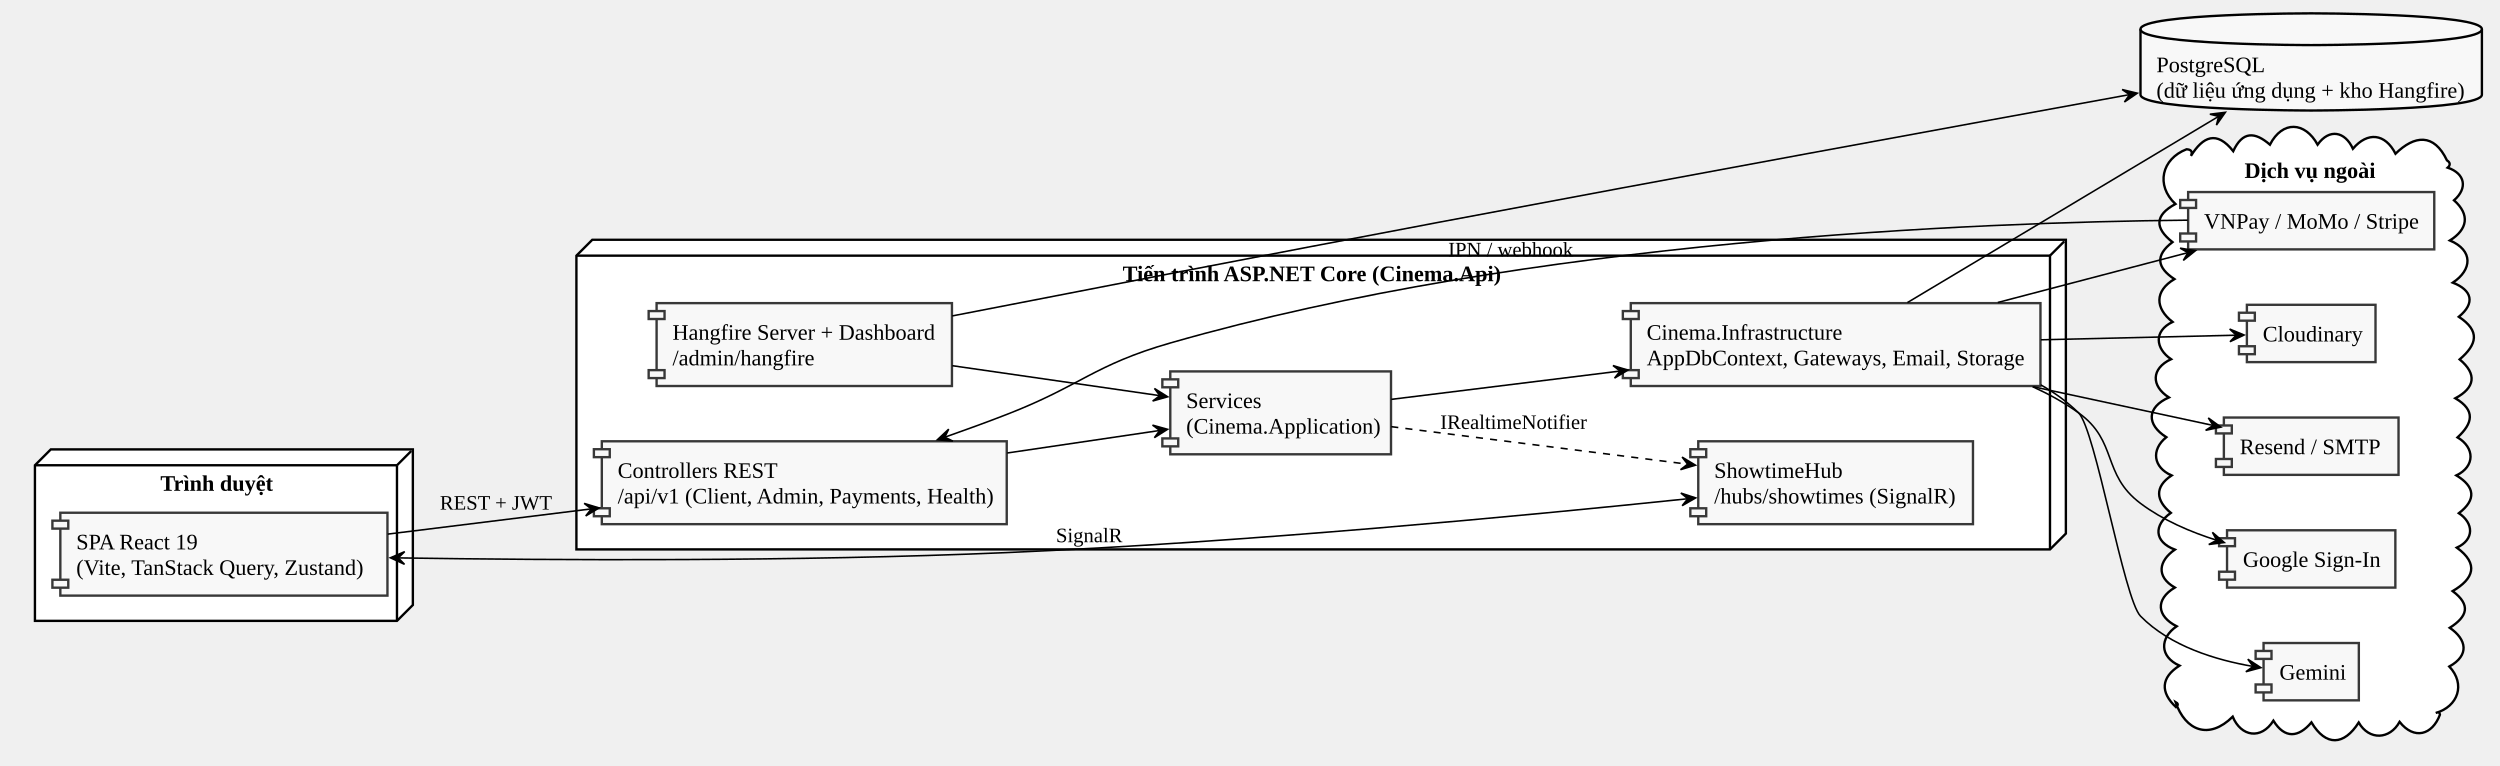
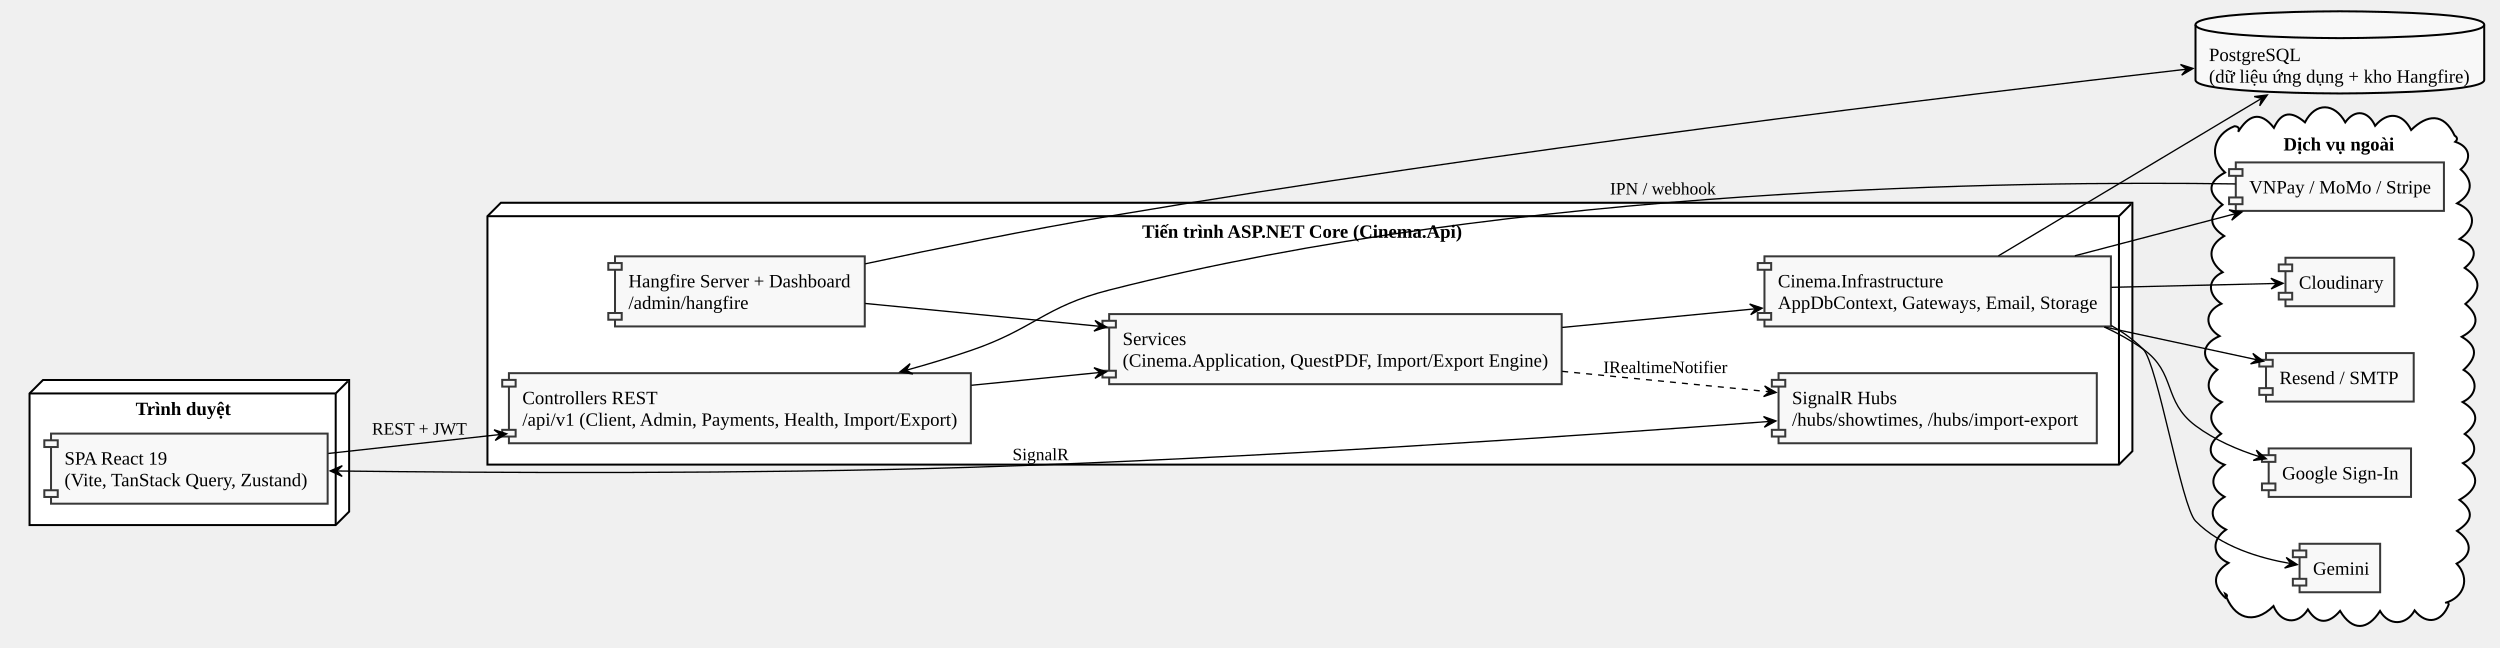
- <svg xmlns="http://www.w3.org/2000/svg" contentScriptType="application/ecmascript" contentStyleType="text/css" height="753.125px" preserveAspectRatio="none" style="width:2460px;height:753px;" version="1.1" viewBox="0 0 2460 753" width="2460.938px" zoomAndPan="magnify">
+ <svg xmlns="http://www.w3.org/2000/svg" contentScriptType="application/ecmascript" contentStyleType="text/css" height="753.125px" preserveAspectRatio="none" style="width:2909px;height:753px;" version="1.1" viewBox="0 0 2909 753" width="2909.375px" zoomAndPan="magnify">
  <defs />
  <g>
    <polygon fill="#FFFFFF" points="34.375,457.812,50,442.188,406.25,442.188,406.25,595.312,390.625,610.938,34.375,610.938,34.375,457.812" style="stroke: #000000; stroke-width: 2.344;" />
    <line style="stroke: #000000; stroke-width: 2.344;" x1="390.625" x2="404.688" y1="457.812" y2="443.75" />
    <line style="stroke: #000000; stroke-width: 2.344;" x1="34.375" x2="390.625" y1="457.812" y2="457.812" />
    <line style="stroke: #000000; stroke-width: 2.344;" x1="390.625" x2="390.625" y1="457.812" y2="610.938" />
    <text fill="#000000" font-family="Times New Roman" font-size="21.875" font-weight="bold" lengthAdjust="spacingAndGlyphs" textLength="112.5" x="157.812" y="482.922">Trình duyệt</text>
-     <polygon fill="#FFFFFF" points="567.188,251.562,582.812,235.938,2032.812,235.938,2032.812,525,2017.188,540.625,567.188,540.625,567.188,251.562" style="stroke: #000000; stroke-width: 2.344;" />
-     <line style="stroke: #000000; stroke-width: 2.344;" x1="2017.188" x2="2031.25" y1="251.562" y2="237.5" />
-     <line style="stroke: #000000; stroke-width: 2.344;" x1="567.188" x2="2017.188" y1="251.562" y2="251.562" />
-     <line style="stroke: #000000; stroke-width: 2.344;" x1="2017.188" x2="2017.188" y1="251.562" y2="540.625" />
-     <text fill="#000000" font-family="Times New Roman" font-size="21.875" font-weight="bold" lengthAdjust="spacingAndGlyphs" textLength="378.125" x="1104.688" y="276.672">Tiến trình ASP.NET Core (Cinema.Api)</text>
-     <path d="M2155.874,153.425 C2167.713,134.32 2181.168,128.089 2197.486,148.736 C2206.704,129.021 2218.601,129.398 2233.6,142.343 C2246.006,118.346 2268.083,119.694 2280.517,142.315 C2292.168,126.063 2307.476,129.353 2315.263,146.353 C2329.794,129.318 2346.968,131.227 2357.179,151.24 C2375.889,132.99 2394.977,130.806 2407.812,157.812 C2411.03,159.772 2411.455,162.378 2408.546,164.966 C2425.795,170.857 2428.376,185.232 2414.765,197.097 C2430.808,211.362 2427.995,225.766 2410.714,236.614 C2433.858,246.453 2432.691,265.371 2413.59,278.136 C2432.501,285.502 2435.999,298.141 2419.492,311.73 C2440.735,325.775 2437.487,338.868 2420.3,353.654 C2437.648,368.139 2435.457,381.472 2416.077,391.901 C2436.204,403.806 2433.202,416.552 2418.212,430.405 C2435.179,440.454 2435.702,458.81 2417.111,467.813 C2435.34,478.901 2437.02,491.571 2419.536,504.988 C2434.212,514.84 2434.906,530.922 2417.542,538.889 C2439.63,555.044 2433.996,569.618 2413.405,581.643 C2431.82,595.449 2427.813,606.736 2410.578,617.751 C2427.299,629.261 2430.192,644.786 2410.127,655.859 C2426.449,673.29 2418.698,695.192 2396.875,701.562 C2398.874,700.421 2400.518,700.62 2400.904,703.274 C2393.333,723.356 2375.559,728.384 2361.2,710.343 C2351.409,727.892 2331.316,728.728 2320.968,710.976 C2306.482,733.64 2288.791,734.763 2274.445,710.836 C2261.782,725.843 2248.234,727.229 2237.03,709.185 C2224.994,728.163 2205.207,724.951 2196.979,705.243 C2173.671,728.264 2150.513,719.337 2140.625,690.625 C2143.32,692.137 2143.766,693.753 2141.162,695.814 C2125.636,681.229 2126.157,666.723 2144.601,654.999 C2124.835,646.151 2125.103,627.73 2141.827,616.268 C2122.357,606.367 2120.491,589.918 2140.001,578.15 C2121.089,567.214 2124.346,551.737 2140.034,540.831 C2119.409,532.92 2119.128,516.683 2136.086,504.67 C2121.518,492.664 2119.672,479.205 2136.842,467.851 C2118.833,459.9 2116.303,442.738 2131.645,430.184 C2112.008,417.749 2112.287,400.812 2134.182,391.071 C2116.568,379.755 2116.639,362.663 2136.301,353.445 C2120.954,342.915 2118.923,325.924 2137.776,316.769 C2120.6,303.347 2119.856,286.458 2139.596,274.63 C2122.428,263.245 2120.443,251.395 2137.711,238.227 C2119.936,224.216 2120.281,211.812 2140.603,200.74 C2120.915,182.277 2127.111,156.358 2151.562,146.875 C2155.913,147.146 2157.865,148.98 2155.874,153.425 " fill="#FFFFFF" style="stroke: #000000; stroke-width: 2.344;" />
-     <text fill="#000000" font-family="Times New Roman" font-size="21.875" font-weight="bold" lengthAdjust="spacingAndGlyphs" textLength="131.25" x="2208.594" y="175.11">Dịch vụ ngoài</text>
+     <polygon fill="#FFFFFF" points="567.188,251.562,582.812,235.938,2481.25,235.938,2481.25,525,2465.625,540.625,567.188,540.625,567.188,251.562" style="stroke: #000000; stroke-width: 2.344;" />
+     <line style="stroke: #000000; stroke-width: 2.344;" x1="2465.625" x2="2479.688" y1="251.562" y2="237.5" />
+     <line style="stroke: #000000; stroke-width: 2.344;" x1="567.188" x2="2465.625" y1="251.562" y2="251.562" />
+     <line style="stroke: #000000; stroke-width: 2.344;" x1="2465.625" x2="2465.625" y1="251.562" y2="540.625" />
+     <text fill="#000000" font-family="Times New Roman" font-size="21.875" font-weight="bold" lengthAdjust="spacingAndGlyphs" textLength="378.125" x="1328.906" y="276.672">Tiến trình ASP.NET Core (Cinema.Api)</text>
+     <path d="M2604.311,153.425 C2616.151,134.32 2629.605,128.089 2645.923,148.736 C2655.141,129.021 2667.038,129.398 2682.038,142.343 C2694.443,118.346 2716.521,119.694 2728.954,142.315 C2740.606,126.063 2755.914,129.353 2763.7,146.353 C2778.231,129.318 2795.406,131.227 2805.617,151.24 C2824.326,132.99 2843.415,130.806 2856.25,157.812 C2859.468,159.772 2859.892,162.378 2856.984,164.966 C2874.233,170.857 2876.813,185.232 2863.203,197.097 C2879.246,211.362 2876.433,225.766 2859.151,236.614 C2882.296,246.453 2881.128,265.371 2862.028,278.136 C2880.939,285.502 2884.436,298.141 2867.93,311.73 C2889.172,325.775 2885.925,338.868 2868.738,353.654 C2886.086,368.139 2883.895,381.472 2864.514,391.901 C2884.642,403.806 2881.639,416.552 2866.649,430.405 C2883.616,440.454 2884.14,458.81 2865.549,467.813 C2883.777,478.901 2885.457,491.571 2867.974,504.988 C2882.649,514.84 2883.343,530.922 2865.98,538.889 C2888.068,555.044 2882.434,569.618 2861.843,581.643 C2880.257,595.449 2876.25,606.736 2859.016,617.751 C2875.737,629.261 2878.63,644.786 2858.564,655.859 C2874.887,673.29 2867.135,695.192 2845.312,701.562 C2847.312,700.421 2848.955,700.62 2849.342,703.274 C2841.77,723.356 2823.996,728.384 2809.638,710.343 C2799.846,727.892 2779.753,728.728 2769.406,710.976 C2754.92,733.64 2737.228,734.763 2722.883,710.836 C2710.22,725.843 2696.672,727.229 2685.468,709.185 C2673.432,728.163 2653.644,724.951 2645.416,705.243 C2622.109,728.264 2598.951,719.337 2589.062,690.625 C2591.757,692.137 2592.204,693.753 2589.6,695.814 C2574.074,681.229 2574.595,666.723 2593.039,654.999 C2573.272,646.151 2573.541,627.73 2590.264,616.268 C2570.795,606.367 2568.928,589.918 2588.439,578.15 C2569.527,567.214 2572.784,551.737 2588.471,540.831 C2567.846,532.92 2567.566,516.683 2584.524,504.67 C2569.956,492.664 2568.11,479.205 2585.28,467.851 C2567.271,459.9 2564.741,442.738 2580.082,430.184 C2560.446,417.749 2560.725,400.812 2582.62,391.071 C2565.006,379.755 2565.077,362.663 2584.738,353.445 C2569.392,342.915 2567.361,325.924 2586.213,316.769 C2569.038,303.347 2568.294,286.458 2588.033,274.63 C2570.865,263.245 2568.88,251.395 2586.148,238.227 C2568.374,224.216 2568.718,211.812 2589.04,200.74 C2569.353,182.277 2575.548,156.358 2600,146.875 C2604.35,147.146 2606.302,148.98 2604.311,153.425 " fill="#FFFFFF" style="stroke: #000000; stroke-width: 2.344;" />
+     <text fill="#000000" font-family="Times New Roman" font-size="21.875" font-weight="bold" lengthAdjust="spacingAndGlyphs" textLength="131.25" x="2657.031" y="175.11">Dịch vụ ngoài</text>
    <rect fill="#F8F8F8" height="81.558" style="stroke: #383838; stroke-width: 2.344;" width="321.875" x="59.375" y="504.531" />
    <rect fill="#F8F8F8" height="7.812" style="stroke: #383838; stroke-width: 2.344;" width="15.625" x="51.562" y="512.344" />
    <rect fill="#F8F8F8" height="7.812" style="stroke: #383838; stroke-width: 2.344;" width="15.625" x="51.562" y="570.465" />
    <text fill="#000000" font-family="Times New Roman" font-size="21.875" lengthAdjust="spacingAndGlyphs" textLength="123.438" x="75" y="540.579">SPA React 19</text>
    <text fill="#000000" font-family="Times New Roman" font-size="21.875" lengthAdjust="spacingAndGlyphs" textLength="290.625" x="75" y="565.733">(Vite, TanStack Query, Zustand)</text>
-     <rect fill="#F8F8F8" height="81.558" style="stroke: #383838; stroke-width: 2.344;" width="398.438" x="592.188" y="434.219" />
+     <rect fill="#F8F8F8" height="81.558" style="stroke: #383838; stroke-width: 2.344;" width="537.5" x="592.188" y="434.219" />
    <rect fill="#F8F8F8" height="7.812" style="stroke: #383838; stroke-width: 2.344;" width="15.625" x="584.375" y="442.031" />
    <rect fill="#F8F8F8" height="7.812" style="stroke: #383838; stroke-width: 2.344;" width="15.625" x="584.375" y="500.152" />
    <text fill="#000000" font-family="Times New Roman" font-size="21.875" lengthAdjust="spacingAndGlyphs" textLength="156.25" x="607.812" y="470.266">Controllers REST</text>
-     <text fill="#000000" font-family="Times New Roman" font-size="21.875" lengthAdjust="spacingAndGlyphs" textLength="367.188" x="607.812" y="495.42">/api/v1 (Client, Admin, Payments, Health)</text>
-     <rect fill="#F8F8F8" height="81.558" style="stroke: #383838; stroke-width: 2.344;" width="270.312" x="1671.094" y="434.219" />
-     <rect fill="#F8F8F8" height="7.812" style="stroke: #383838; stroke-width: 2.344;" width="15.625" x="1663.281" y="442.031" />
-     <rect fill="#F8F8F8" height="7.812" style="stroke: #383838; stroke-width: 2.344;" width="15.625" x="1663.281" y="500.152" />
-     <text fill="#000000" font-family="Times New Roman" font-size="21.875" lengthAdjust="spacingAndGlyphs" textLength="125" x="1686.719" y="470.266">ShowtimeHub</text>
-     <text fill="#000000" font-family="Times New Roman" font-size="21.875" lengthAdjust="spacingAndGlyphs" textLength="239.062" x="1686.719" y="495.42">/hubs/showtimes (SignalR)</text>
-     <rect fill="#F8F8F8" height="81.558" style="stroke: #383838; stroke-width: 2.344;" width="290.625" x="646.094" y="298.281" />
-     <rect fill="#F8F8F8" height="7.812" style="stroke: #383838; stroke-width: 2.344;" width="15.625" x="638.281" y="306.094" />
-     <rect fill="#F8F8F8" height="7.812" style="stroke: #383838; stroke-width: 2.344;" width="15.625" x="638.281" y="364.214" />
-     <text fill="#000000" font-family="Times New Roman" font-size="21.875" lengthAdjust="spacingAndGlyphs" textLength="259.375" x="661.719" y="334.329">Hangfire Server + Dashboard</text>
-     <text fill="#000000" font-family="Times New Roman" font-size="21.875" lengthAdjust="spacingAndGlyphs" textLength="137.5" x="661.719" y="359.483">/admin/hangfire</text>
-     <rect fill="#F8F8F8" height="81.558" style="stroke: #383838; stroke-width: 2.344;" width="217.188" x="1151.562" y="365.469" />
-     <rect fill="#F8F8F8" height="7.812" style="stroke: #383838; stroke-width: 2.344;" width="15.625" x="1143.75" y="373.281" />
-     <rect fill="#F8F8F8" height="7.812" style="stroke: #383838; stroke-width: 2.344;" width="15.625" x="1143.75" y="431.402" />
-     <text fill="#000000" font-family="Times New Roman" font-size="21.875" lengthAdjust="spacingAndGlyphs" textLength="75" x="1167.188" y="401.516">Services</text>
-     <text fill="#000000" font-family="Times New Roman" font-size="21.875" lengthAdjust="spacingAndGlyphs" textLength="185.938" x="1167.188" y="426.67">(Cinema.Application)</text>
-     <rect fill="#F8F8F8" height="81.558" style="stroke: #383838; stroke-width: 2.344;" width="403.125" x="1604.688" y="298.281" />
-     <rect fill="#F8F8F8" height="7.812" style="stroke: #383838; stroke-width: 2.344;" width="15.625" x="1596.875" y="306.094" />
-     <rect fill="#F8F8F8" height="7.812" style="stroke: #383838; stroke-width: 2.344;" width="15.625" x="1596.875" y="364.214" />
-     <text fill="#000000" font-family="Times New Roman" font-size="21.875" lengthAdjust="spacingAndGlyphs" textLength="195.312" x="1620.312" y="334.329">Cinema.Infrastructure</text>
-     <text fill="#000000" font-family="Times New Roman" font-size="21.875" lengthAdjust="spacingAndGlyphs" textLength="371.875" x="1620.312" y="359.483">AppDbContext, Gateways, Email, Storage</text>
-     <rect fill="#F8F8F8" height="56.404" style="stroke: #383838; stroke-width: 2.344;" width="126.562" x="2210.938" y="299.922" />
-     <rect fill="#F8F8F8" height="7.812" style="stroke: #383838; stroke-width: 2.344;" width="15.625" x="2203.125" y="307.734" />
-     <rect fill="#F8F8F8" height="7.812" style="stroke: #383838; stroke-width: 2.344;" width="15.625" x="2203.125" y="340.701" />
-     <text fill="#000000" font-family="Times New Roman" font-size="21.875" lengthAdjust="spacingAndGlyphs" textLength="95.312" x="2226.562" y="335.969">Cloudinary</text>
-     <rect fill="#F8F8F8" height="56.404" style="stroke: #383838; stroke-width: 2.344;" width="171.875" x="2188.281" y="410.859" />
-     <rect fill="#F8F8F8" height="7.812" style="stroke: #383838; stroke-width: 2.344;" width="15.625" x="2180.469" y="418.672" />
-     <rect fill="#F8F8F8" height="7.812" style="stroke: #383838; stroke-width: 2.344;" width="15.625" x="2180.469" y="451.639" />
-     <text fill="#000000" font-family="Times New Roman" font-size="21.875" lengthAdjust="spacingAndGlyphs" textLength="140.625" x="2203.906" y="446.907">Resend / SMTP</text>
-     <rect fill="#F8F8F8" height="56.404" style="stroke: #383838; stroke-width: 2.344;" width="165.625" x="2191.406" y="521.797" />
-     <rect fill="#F8F8F8" height="7.812" style="stroke: #383838; stroke-width: 2.344;" width="15.625" x="2183.594" y="529.609" />
-     <rect fill="#F8F8F8" height="7.812" style="stroke: #383838; stroke-width: 2.344;" width="15.625" x="2183.594" y="562.576" />
-     <text fill="#000000" font-family="Times New Roman" font-size="21.875" lengthAdjust="spacingAndGlyphs" textLength="134.375" x="2207.031" y="557.844">Google Sign-In</text>
-     <rect fill="#F8F8F8" height="56.404" style="stroke: #383838; stroke-width: 2.344;" width="93.75" x="2227.344" y="632.734" />
-     <rect fill="#F8F8F8" height="7.812" style="stroke: #383838; stroke-width: 2.344;" width="15.625" x="2219.531" y="640.547" />
-     <rect fill="#F8F8F8" height="7.812" style="stroke: #383838; stroke-width: 2.344;" width="15.625" x="2219.531" y="673.514" />
-     <text fill="#000000" font-family="Times New Roman" font-size="21.875" lengthAdjust="spacingAndGlyphs" textLength="62.5" x="2242.969" y="668.782">Gemini</text>
-     <rect fill="#F8F8F8" height="56.404" style="stroke: #383838; stroke-width: 2.344;" width="242.188" x="2153.125" y="188.984" />
-     <rect fill="#F8F8F8" height="7.812" style="stroke: #383838; stroke-width: 2.344;" width="15.625" x="2145.312" y="196.797" />
-     <rect fill="#F8F8F8" height="7.812" style="stroke: #383838; stroke-width: 2.344;" width="15.625" x="2145.312" y="229.763" />
-     <text fill="#000000" font-family="Times New Roman" font-size="21.875" lengthAdjust="spacingAndGlyphs" textLength="210.938" x="2168.75" y="225.032">VNPay / MoMo / Stripe</text>
-     <path d="M2106.25,28.75 C2106.25,13.125 2274.219,13.125 2274.219,13.125 C2274.219,13.125 2442.188,13.125 2442.188,28.75 L2442.188,93.121 C2442.188,108.746 2274.219,108.746 2274.219,108.746 C2274.219,108.746 2106.25,108.746 2106.25,93.121 L2106.25,28.75 " fill="#F8F8F8" style="stroke: #000000; stroke-width: 2.344;" />
-     <path d="M2106.25,28.75 C2106.25,44.375 2274.219,44.375 2274.219,44.375 C2274.219,44.375 2442.188,44.375 2442.188,28.75 " fill="none" style="stroke: #000000; stroke-width: 2.344;" />
-     <text fill="#000000" font-family="Times New Roman" font-size="21.875" lengthAdjust="spacingAndGlyphs" textLength="107.812" x="2121.875" y="71.047">PostgreSQL</text>
-     <text fill="#000000" font-family="Times New Roman" font-size="21.875" lengthAdjust="spacingAndGlyphs" textLength="304.688" x="2121.875" y="96.201">(dữ liệu ứng dụng + kho Hangfire)</text>
-     <path d="M381.594,525.547 C443.828,517.828 515.984,508.906 582.156,500.703 " fill="none" id="SPA-CTRL" style="stroke: #000000; stroke-width: 1.562;" />
-     <polygon fill="#000000" points="589.531,499.797,574.807,495.324,581.778,500.758,576.344,507.729,589.531,499.797" style="stroke: #000000; stroke-width: 1.562;" />
-     <text fill="#000000" font-family="Times New Roman" font-size="20.312" lengthAdjust="spacingAndGlyphs" textLength="107.812" x="432.812" y="501.479">REST + JWT</text>
-     <path d="M391.859,548.969 C547.688,551.375 784.797,552.641 990.625,543.75 C1225.891,533.594 1498.391,507.688 1660.875,490.75 " fill="none" id="SPA-HUB" style="stroke: #000000; stroke-width: 1.562;" />
-     <polygon fill="#000000" points="1668.578,489.938,1653.947,485.168,1660.807,490.741,1655.233,497.601,1668.578,489.938" style="stroke: #000000; stroke-width: 1.562;" />
-     <polygon fill="#000000" points="384.078,548.844,398.05,555.294,391.89,548.955,398.228,542.795,384.078,548.844" style="stroke: #000000; stroke-width: 1.562;" />
-     <text fill="#000000" font-family="Times New Roman" font-size="20.312" lengthAdjust="spacingAndGlyphs" textLength="64.062" x="1039.062" y="533.542">SignalR</text>
-     <path d="M991.109,445.75 C1042.406,438.172 1096.016,430.25 1141.641,423.516 " fill="none" id="CTRL-SVC" style="stroke: #000000; stroke-width: 1.562;" />
-     <polygon fill="#000000" points="1148.906,422.438,1134.084,418.299,1141.177,423.574,1135.902,430.666,1148.906,422.438" style="stroke: #000000; stroke-width: 1.562;" />
-     <path d="M937.109,359.859 C1002.766,369.328 1079.5,380.406 1141.531,389.359 " fill="none" id="HF-SVC" style="stroke: #000000; stroke-width: 1.562;" />
-     <polygon fill="#000000" points="1149.016,390.438,1135.988,382.246,1141.283,389.323,1134.206,394.618,1149.016,390.438" style="stroke: #000000; stroke-width: 1.562;" />
-     <path d="M1368.984,392.969 C1433.312,385.016 1517.312,374.625 1594.391,365.078 " fill="none" id="SVC-INF" style="stroke: #000000; stroke-width: 1.562;" />
-     <polygon fill="#000000" points="1601.891,364.156,1587.166,359.683,1594.137,365.117,1588.704,372.088,1601.891,364.156" style="stroke: #000000; stroke-width: 1.562;" />
-     <path d="M1876.906,297.719 C1958.375,248.984 2093.969,167.844 2183.344,114.375 " fill="none" id="INF-DB" style="stroke: #000000; stroke-width: 1.562;" />
-     <polygon fill="#000000" points="2189.812,110.5,2174.538,112.376,2183.113,114.519,2180.97,123.094,2189.812,110.5" style="stroke: #000000; stroke-width: 1.562;" />
-     <path d="M936.969,310.875 C1063.125,286.25 1251.453,249.734 1415.625,218.75 C1650.719,174.391 1922.391,124.625 2095.75,93.047 " fill="none" id="HF-DB" style="stroke: #000000; stroke-width: 1.562;" />
-     <polygon fill="#000000" points="2103.141,91.703,2088.182,88.089,2095.456,93.111,2090.434,100.384,2103.141,91.703" style="stroke: #000000; stroke-width: 1.562;" />
-     <path d="M2008.328,334.344 C2076.734,332.734 2148.922,331.031 2200.531,329.828 " fill="none" id="INF-CLD" style="stroke: #000000; stroke-width: 1.562;" />
-     <polygon fill="#000000" points="2208.203,329.641,2193.985,323.754,2200.393,329.841,2194.306,336.25,2208.203,329.641" style="stroke: #000000; stroke-width: 1.562;" />
-     <path d="M2000.906,380.609 C2062.203,393.781 2127.25,407.781 2178.328,418.766 " fill="none" id="INF-MAIL" style="stroke: #000000; stroke-width: 1.562;" />
-     <polygon fill="#000000" points="2185.391,420.297,2172.968,411.214,2177.755,418.645,2170.324,423.432,2185.391,420.297" style="stroke: #000000; stroke-width: 1.562;" />
-     <path d="M2000,380.469 C2016.031,387.734 2031.391,396.25 2045.312,406.25 C2084.266,434.25 2067.906,466.516 2106.25,495.312 C2128.234,511.828 2155.438,523.484 2181.438,531.672 " fill="none" id="INF-GG" style="stroke: #000000; stroke-width: 1.562;" />
-     <polygon fill="#000000" points="2188.688,533.859,2177.028,523.816,2181.208,531.604,2173.419,535.784,2188.688,533.859" style="stroke: #000000; stroke-width: 1.562;" />
-     <path d="M2008.141,378.719 C2021.688,386.359 2034.297,395.453 2045.312,406.25 C2061.906,422.516 2090,589.641 2106.25,606.25 C2135.406,636.047 2181.062,649.625 2217.188,655.797 " fill="none" id="INF-GEM" style="stroke: #000000; stroke-width: 1.562;" />
-     <polygon fill="#000000" points="2224.766,656.984,2211.835,648.641,2217.047,655.78,2209.908,660.991,2224.766,656.984" style="stroke: #000000; stroke-width: 1.562;" />
-     <path d="M1965.844,297.625 C2027.047,281.578 2095.938,263.516 2152.922,248.578 " fill="none" id="INF-PAY" style="stroke: #000000; stroke-width: 1.562;" />
-     <polygon fill="#000000" points="2160.406,246.625,2145.218,244.151,2152.85,248.609,2148.392,256.241,2160.406,246.625" style="stroke: #000000; stroke-width: 1.562;" />
-     <path d="M2152.672,216.641 C1944.672,218.641 1505.531,235.891 1151.562,337.5 C1076.531,359.031 1063.406,379.609 990.625,407.812 C970.984,415.422 950.094,423.047 929.5,430.266 " fill="none" id="PAY-CTRL" style="stroke: #000000; stroke-width: 1.562;" />
-     <polygon fill="#000000" points="922.297,432.781,937.633,434.055,929.674,430.21,933.519,422.252,922.297,432.781" style="stroke: #000000; stroke-width: 1.562;" />
-     <text fill="#000000" font-family="Times New Roman" font-size="20.312" lengthAdjust="spacingAndGlyphs" textLength="123.438" x="1425" y="252.307">IPN / webhook</text>
-     <path d="M1368.984,419.828 C1452.484,430.406 1569.172,445.172 1660.781,456.781 " fill="none" id="SVC-HUB" style="stroke: #000000; stroke-width: 1.562; stroke-dasharray: 7.0,7.0;" />
-     <polygon fill="#000000" points="1668.344,457.734,1655.179,449.765,1660.593,456.752,1653.607,462.166,1668.344,457.734" style="stroke: #000000; stroke-width: 1.562;" />
-     <text fill="#000000" font-family="Times New Roman" font-size="20.312" lengthAdjust="spacingAndGlyphs" textLength="139.062" x="1417.188" y="422.089">IRealtimeNotifier</text>
+     <text fill="#000000" font-family="Times New Roman" font-size="21.875" lengthAdjust="spacingAndGlyphs" textLength="506.25" x="607.812" y="495.42">/api/v1 (Client, Admin, Payments, Health, Import/Export)</text>
+     <rect fill="#F8F8F8" height="81.558" style="stroke: #383838; stroke-width: 2.344;" width="370.312" x="2069.531" y="434.219" />
+     <rect fill="#F8F8F8" height="7.812" style="stroke: #383838; stroke-width: 2.344;" width="15.625" x="2061.719" y="442.031" />
+     <rect fill="#F8F8F8" height="7.812" style="stroke: #383838; stroke-width: 2.344;" width="15.625" x="2061.719" y="500.152" />
+     <text fill="#000000" font-family="Times New Roman" font-size="21.875" lengthAdjust="spacingAndGlyphs" textLength="118.75" x="2085.156" y="470.266">SignalR Hubs</text>
+     <text fill="#000000" font-family="Times New Roman" font-size="21.875" lengthAdjust="spacingAndGlyphs" textLength="339.062" x="2085.156" y="495.42">/hubs/showtimes, /hubs/import-export</text>
+     <rect fill="#F8F8F8" height="81.558" style="stroke: #383838; stroke-width: 2.344;" width="290.625" x="715.625" y="298.281" />
+     <rect fill="#F8F8F8" height="7.812" style="stroke: #383838; stroke-width: 2.344;" width="15.625" x="707.812" y="306.094" />
+     <rect fill="#F8F8F8" height="7.812" style="stroke: #383838; stroke-width: 2.344;" width="15.625" x="707.812" y="364.214" />
+     <text fill="#000000" font-family="Times New Roman" font-size="21.875" lengthAdjust="spacingAndGlyphs" textLength="259.375" x="731.25" y="334.329">Hangfire Server + Dashboard</text>
+     <text fill="#000000" font-family="Times New Roman" font-size="21.875" lengthAdjust="spacingAndGlyphs" textLength="137.5" x="731.25" y="359.483">/admin/hangfire</text>
+     <rect fill="#F8F8F8" height="81.558" style="stroke: #383838; stroke-width: 2.344;" width="526.562" x="1290.625" y="365.469" />
+     <rect fill="#F8F8F8" height="7.812" style="stroke: #383838; stroke-width: 2.344;" width="15.625" x="1282.812" y="373.281" />
+     <rect fill="#F8F8F8" height="7.812" style="stroke: #383838; stroke-width: 2.344;" width="15.625" x="1282.812" y="431.402" />
+     <text fill="#000000" font-family="Times New Roman" font-size="21.875" lengthAdjust="spacingAndGlyphs" textLength="75" x="1306.25" y="401.516">Services</text>
+     <text fill="#000000" font-family="Times New Roman" font-size="21.875" lengthAdjust="spacingAndGlyphs" textLength="495.312" x="1306.25" y="426.67">(Cinema.Application, QuestPDF, Import/Export Engine)</text>
+     <rect fill="#F8F8F8" height="81.558" style="stroke: #383838; stroke-width: 2.344;" width="403.125" x="2053.125" y="298.281" />
+     <rect fill="#F8F8F8" height="7.812" style="stroke: #383838; stroke-width: 2.344;" width="15.625" x="2045.312" y="306.094" />
+     <rect fill="#F8F8F8" height="7.812" style="stroke: #383838; stroke-width: 2.344;" width="15.625" x="2045.312" y="364.214" />
+     <text fill="#000000" font-family="Times New Roman" font-size="21.875" lengthAdjust="spacingAndGlyphs" textLength="195.312" x="2068.75" y="334.329">Cinema.Infrastructure</text>
+     <text fill="#000000" font-family="Times New Roman" font-size="21.875" lengthAdjust="spacingAndGlyphs" textLength="371.875" x="2068.75" y="359.483">AppDbContext, Gateways, Email, Storage</text>
+     <rect fill="#F8F8F8" height="56.404" style="stroke: #383838; stroke-width: 2.344;" width="126.562" x="2659.375" y="299.922" />
+     <rect fill="#F8F8F8" height="7.812" style="stroke: #383838; stroke-width: 2.344;" width="15.625" x="2651.562" y="307.734" />
+     <rect fill="#F8F8F8" height="7.812" style="stroke: #383838; stroke-width: 2.344;" width="15.625" x="2651.562" y="340.701" />
+     <text fill="#000000" font-family="Times New Roman" font-size="21.875" lengthAdjust="spacingAndGlyphs" textLength="95.312" x="2675" y="335.969">Cloudinary</text>
+     <rect fill="#F8F8F8" height="56.404" style="stroke: #383838; stroke-width: 2.344;" width="171.875" x="2636.719" y="410.859" />
+     <rect fill="#F8F8F8" height="7.812" style="stroke: #383838; stroke-width: 2.344;" width="15.625" x="2628.906" y="418.672" />
+     <rect fill="#F8F8F8" height="7.812" style="stroke: #383838; stroke-width: 2.344;" width="15.625" x="2628.906" y="451.639" />
+     <text fill="#000000" font-family="Times New Roman" font-size="21.875" lengthAdjust="spacingAndGlyphs" textLength="140.625" x="2652.344" y="446.907">Resend / SMTP</text>
+     <rect fill="#F8F8F8" height="56.404" style="stroke: #383838; stroke-width: 2.344;" width="165.625" x="2639.844" y="521.797" />
+     <rect fill="#F8F8F8" height="7.812" style="stroke: #383838; stroke-width: 2.344;" width="15.625" x="2632.031" y="529.609" />
+     <rect fill="#F8F8F8" height="7.812" style="stroke: #383838; stroke-width: 2.344;" width="15.625" x="2632.031" y="562.576" />
+     <text fill="#000000" font-family="Times New Roman" font-size="21.875" lengthAdjust="spacingAndGlyphs" textLength="134.375" x="2655.469" y="557.844">Google Sign-In</text>
+     <rect fill="#F8F8F8" height="56.404" style="stroke: #383838; stroke-width: 2.344;" width="93.75" x="2675.781" y="632.734" />
+     <rect fill="#F8F8F8" height="7.812" style="stroke: #383838; stroke-width: 2.344;" width="15.625" x="2667.969" y="640.547" />
+     <rect fill="#F8F8F8" height="7.812" style="stroke: #383838; stroke-width: 2.344;" width="15.625" x="2667.969" y="673.514" />
+     <text fill="#000000" font-family="Times New Roman" font-size="21.875" lengthAdjust="spacingAndGlyphs" textLength="62.5" x="2691.406" y="668.782">Gemini</text>
+     <rect fill="#F8F8F8" height="56.404" style="stroke: #383838; stroke-width: 2.344;" width="242.188" x="2601.562" y="188.984" />
+     <rect fill="#F8F8F8" height="7.812" style="stroke: #383838; stroke-width: 2.344;" width="15.625" x="2593.75" y="196.797" />
+     <rect fill="#F8F8F8" height="7.812" style="stroke: #383838; stroke-width: 2.344;" width="15.625" x="2593.75" y="229.763" />
+     <text fill="#000000" font-family="Times New Roman" font-size="21.875" lengthAdjust="spacingAndGlyphs" textLength="210.938" x="2617.188" y="225.032">VNPay / MoMo / Stripe</text>
+     <path d="M2554.688,28.75 C2554.688,13.125 2722.656,13.125 2722.656,13.125 C2722.656,13.125 2890.625,13.125 2890.625,28.75 L2890.625,93.121 C2890.625,108.746 2722.656,108.746 2722.656,108.746 C2722.656,108.746 2554.688,108.746 2554.688,93.121 L2554.688,28.75 " fill="#F8F8F8" style="stroke: #000000; stroke-width: 2.344;" />
+     <path d="M2554.688,28.75 C2554.688,44.375 2722.656,44.375 2722.656,44.375 C2722.656,44.375 2890.625,44.375 2890.625,28.75 " fill="none" style="stroke: #000000; stroke-width: 2.344;" />
+     <text fill="#000000" font-family="Times New Roman" font-size="21.875" lengthAdjust="spacingAndGlyphs" textLength="107.812" x="2570.312" y="71.047">PostgreSQL</text>
+     <text fill="#000000" font-family="Times New Roman" font-size="21.875" lengthAdjust="spacingAndGlyphs" textLength="304.688" x="2570.312" y="96.201">(dữ liệu ứng dụng + kho Hangfire)</text>
+     <path d="M381.922,527.656 C442.562,520.969 513.484,513.156 581.844,505.609 " fill="none" id="SPA-CTRL" style="stroke: #000000; stroke-width: 1.562;" />
+     <polygon fill="#000000" points="589.562,504.766,574.905,500.079,581.796,505.614,576.261,512.505,589.562,504.766" style="stroke: #000000; stroke-width: 1.562;" />
+     <text fill="#000000" font-family="Times New Roman" font-size="20.312" lengthAdjust="spacingAndGlyphs" textLength="107.812" x="432.812" y="505.682">REST + JWT</text>
+     <path d="M391.484,548.031 C573.891,550.234 872.406,551.844 1129.688,543.75 C1456.125,533.484 1835.188,507.328 2059.016,490.391 " fill="none" id="SPA-HUB" style="stroke: #000000; stroke-width: 1.562;" />
+     <polygon fill="#000000" points="2066.531,489.828,2052.029,484.681,2058.742,490.431,2052.993,497.144,2066.531,489.828" style="stroke: #000000; stroke-width: 1.562;" />
+     <polygon fill="#000000" points="384.172,547.938,398.162,554.348,391.984,548.027,398.305,541.849,384.172,547.938" style="stroke: #000000; stroke-width: 1.562;" />
+     <text fill="#000000" font-family="Times New Roman" font-size="20.312" lengthAdjust="spacingAndGlyphs" textLength="64.062" x="1178.125" y="535.51">SignalR</text>
+     <path d="M1130.203,448.328 C1179.375,443.422 1230.766,438.297 1280.062,433.391 " fill="none" id="CTRL-SVC" style="stroke: #000000; stroke-width: 1.562;" />
+     <polygon fill="#000000" points="1287.547,432.641,1272.931,427.825,1279.773,433.42,1274.178,440.263,1287.547,432.641" style="stroke: #000000; stroke-width: 1.562;" />
+     <path d="M1006.688,353.109 C1085.938,360.828 1186.844,370.656 1280.281,379.75 " fill="none" id="HF-SVC" style="stroke: #000000; stroke-width: 1.562;" />
+     <polygon fill="#000000" points="1287.531,380.453,1274.143,372.865,1279.756,379.693,1272.928,385.306,1287.531,380.453" style="stroke: #000000; stroke-width: 1.562;" />
+     <path d="M1817.734,381 C1892.109,373.828 1972.078,366.125 2042.938,359.297 " fill="none" id="SVC-INF" style="stroke: #000000; stroke-width: 1.562;" />
+     <polygon fill="#000000" points="2050.516,358.578,2035.913,353.721,2042.74,359.336,2037.125,366.162,2050.516,358.578" style="stroke: #000000; stroke-width: 1.562;" />
+     <path d="M2325.344,297.719 C2406.812,248.984 2542.406,167.844 2631.781,114.375 " fill="none" id="INF-DB" style="stroke: #000000; stroke-width: 1.562;" />
+     <polygon fill="#000000" points="2638.25,110.5,2622.976,112.376,2631.551,114.519,2629.407,123.094,2638.25,110.5" style="stroke: #000000; stroke-width: 1.562;" />
+     <path d="M1006.703,307 C1089.516,289.234 1195.625,267.578 1290.625,251.562 C1740.266,175.75 2273.578,111.391 2544.328,80.516 " fill="none" id="HF-DB" style="stroke: #000000; stroke-width: 1.562;" />
+     <polygon fill="#000000" points="2551.906,79.641,2537.222,75.037,2544.145,80.533,2538.649,87.456,2551.906,79.641" style="stroke: #000000; stroke-width: 1.562;" />
+     <path d="M2456.766,334.344 C2525.172,332.734 2597.359,331.031 2648.969,329.828 " fill="none" id="INF-CLD" style="stroke: #000000; stroke-width: 1.562;" />
+     <polygon fill="#000000" points="2656.641,329.641,2642.422,323.754,2648.831,329.841,2642.743,336.25,2656.641,329.641" style="stroke: #000000; stroke-width: 1.562;" />
+     <path d="M2449.344,380.609 C2510.641,393.781 2575.688,407.781 2626.766,418.766 " fill="none" id="INF-MAIL" style="stroke: #000000; stroke-width: 1.562;" />
+     <polygon fill="#000000" points="2633.828,420.297,2621.405,411.214,2626.192,418.645,2618.762,423.432,2633.828,420.297" style="stroke: #000000; stroke-width: 1.562;" />
+     <path d="M2448.438,380.469 C2464.469,387.734 2479.828,396.25 2493.75,406.25 C2532.703,434.25 2516.344,466.516 2554.688,495.312 C2576.672,511.828 2603.875,523.484 2629.875,531.672 " fill="none" id="INF-GG" style="stroke: #000000; stroke-width: 1.562;" />
+     <polygon fill="#000000" points="2637.125,533.859,2625.465,523.816,2629.645,531.604,2621.857,535.784,2637.125,533.859" style="stroke: #000000; stroke-width: 1.562;" />
+     <path d="M2456.578,378.719 C2470.125,386.359 2482.734,395.453 2493.75,406.25 C2510.344,422.516 2538.438,589.641 2554.688,606.25 C2583.844,636.047 2629.5,649.625 2665.625,655.797 " fill="none" id="INF-GEM" style="stroke: #000000; stroke-width: 1.562;" />
+     <polygon fill="#000000" points="2673.203,656.984,2660.273,648.641,2665.484,655.78,2658.345,660.991,2673.203,656.984" style="stroke: #000000; stroke-width: 1.562;" />
+     <path d="M2414.281,297.625 C2475.484,281.578 2544.375,263.516 2601.359,248.578 " fill="none" id="INF-PAY" style="stroke: #000000; stroke-width: 1.562;" />
+     <polygon fill="#000000" points="2608.844,246.625,2593.655,244.151,2601.287,248.609,2596.829,256.241,2608.844,246.625" style="stroke: #000000; stroke-width: 1.562;" />
+     <path d="M2601.141,214.016 C2352.5,210.328 1764.531,216.547 1290.625,337.5 C1215,356.797 1203.547,382.578 1129.688,407.812 C1105.5,416.078 1079.766,423.812 1054.188,430.891 " fill="none" id="PAY-CTRL" style="stroke: #000000; stroke-width: 1.562;" />
+     <polygon fill="#000000" points="1047.062,432.844,1062.273,435.181,1054.601,430.792,1058.99,423.12,1047.062,432.844" style="stroke: #000000; stroke-width: 1.562;" />
+     <text fill="#000000" font-family="Times New Roman" font-size="20.312" lengthAdjust="spacingAndGlyphs" textLength="123.438" x="1873.438" y="226.261">IPN / webhook</text>
+     <path d="M1817.734,432.094 C1897.797,439.984 1984.375,448.516 2059.062,455.875 " fill="none" id="SVC-HUB" style="stroke: #000000; stroke-width: 1.562; stroke-dasharray: 7.0,7.0;" />
+     <polygon fill="#000000" points="2066.703,456.625,2053.315,449.037,2058.928,455.865,2052.099,461.478,2066.703,456.625" style="stroke: #000000; stroke-width: 1.562;" />
+     <text fill="#000000" font-family="Times New Roman" font-size="20.312" lengthAdjust="spacingAndGlyphs" textLength="139.062" x="1865.625" y="434.089">IRealtimeNotifier</text>
  </g>
</svg>
